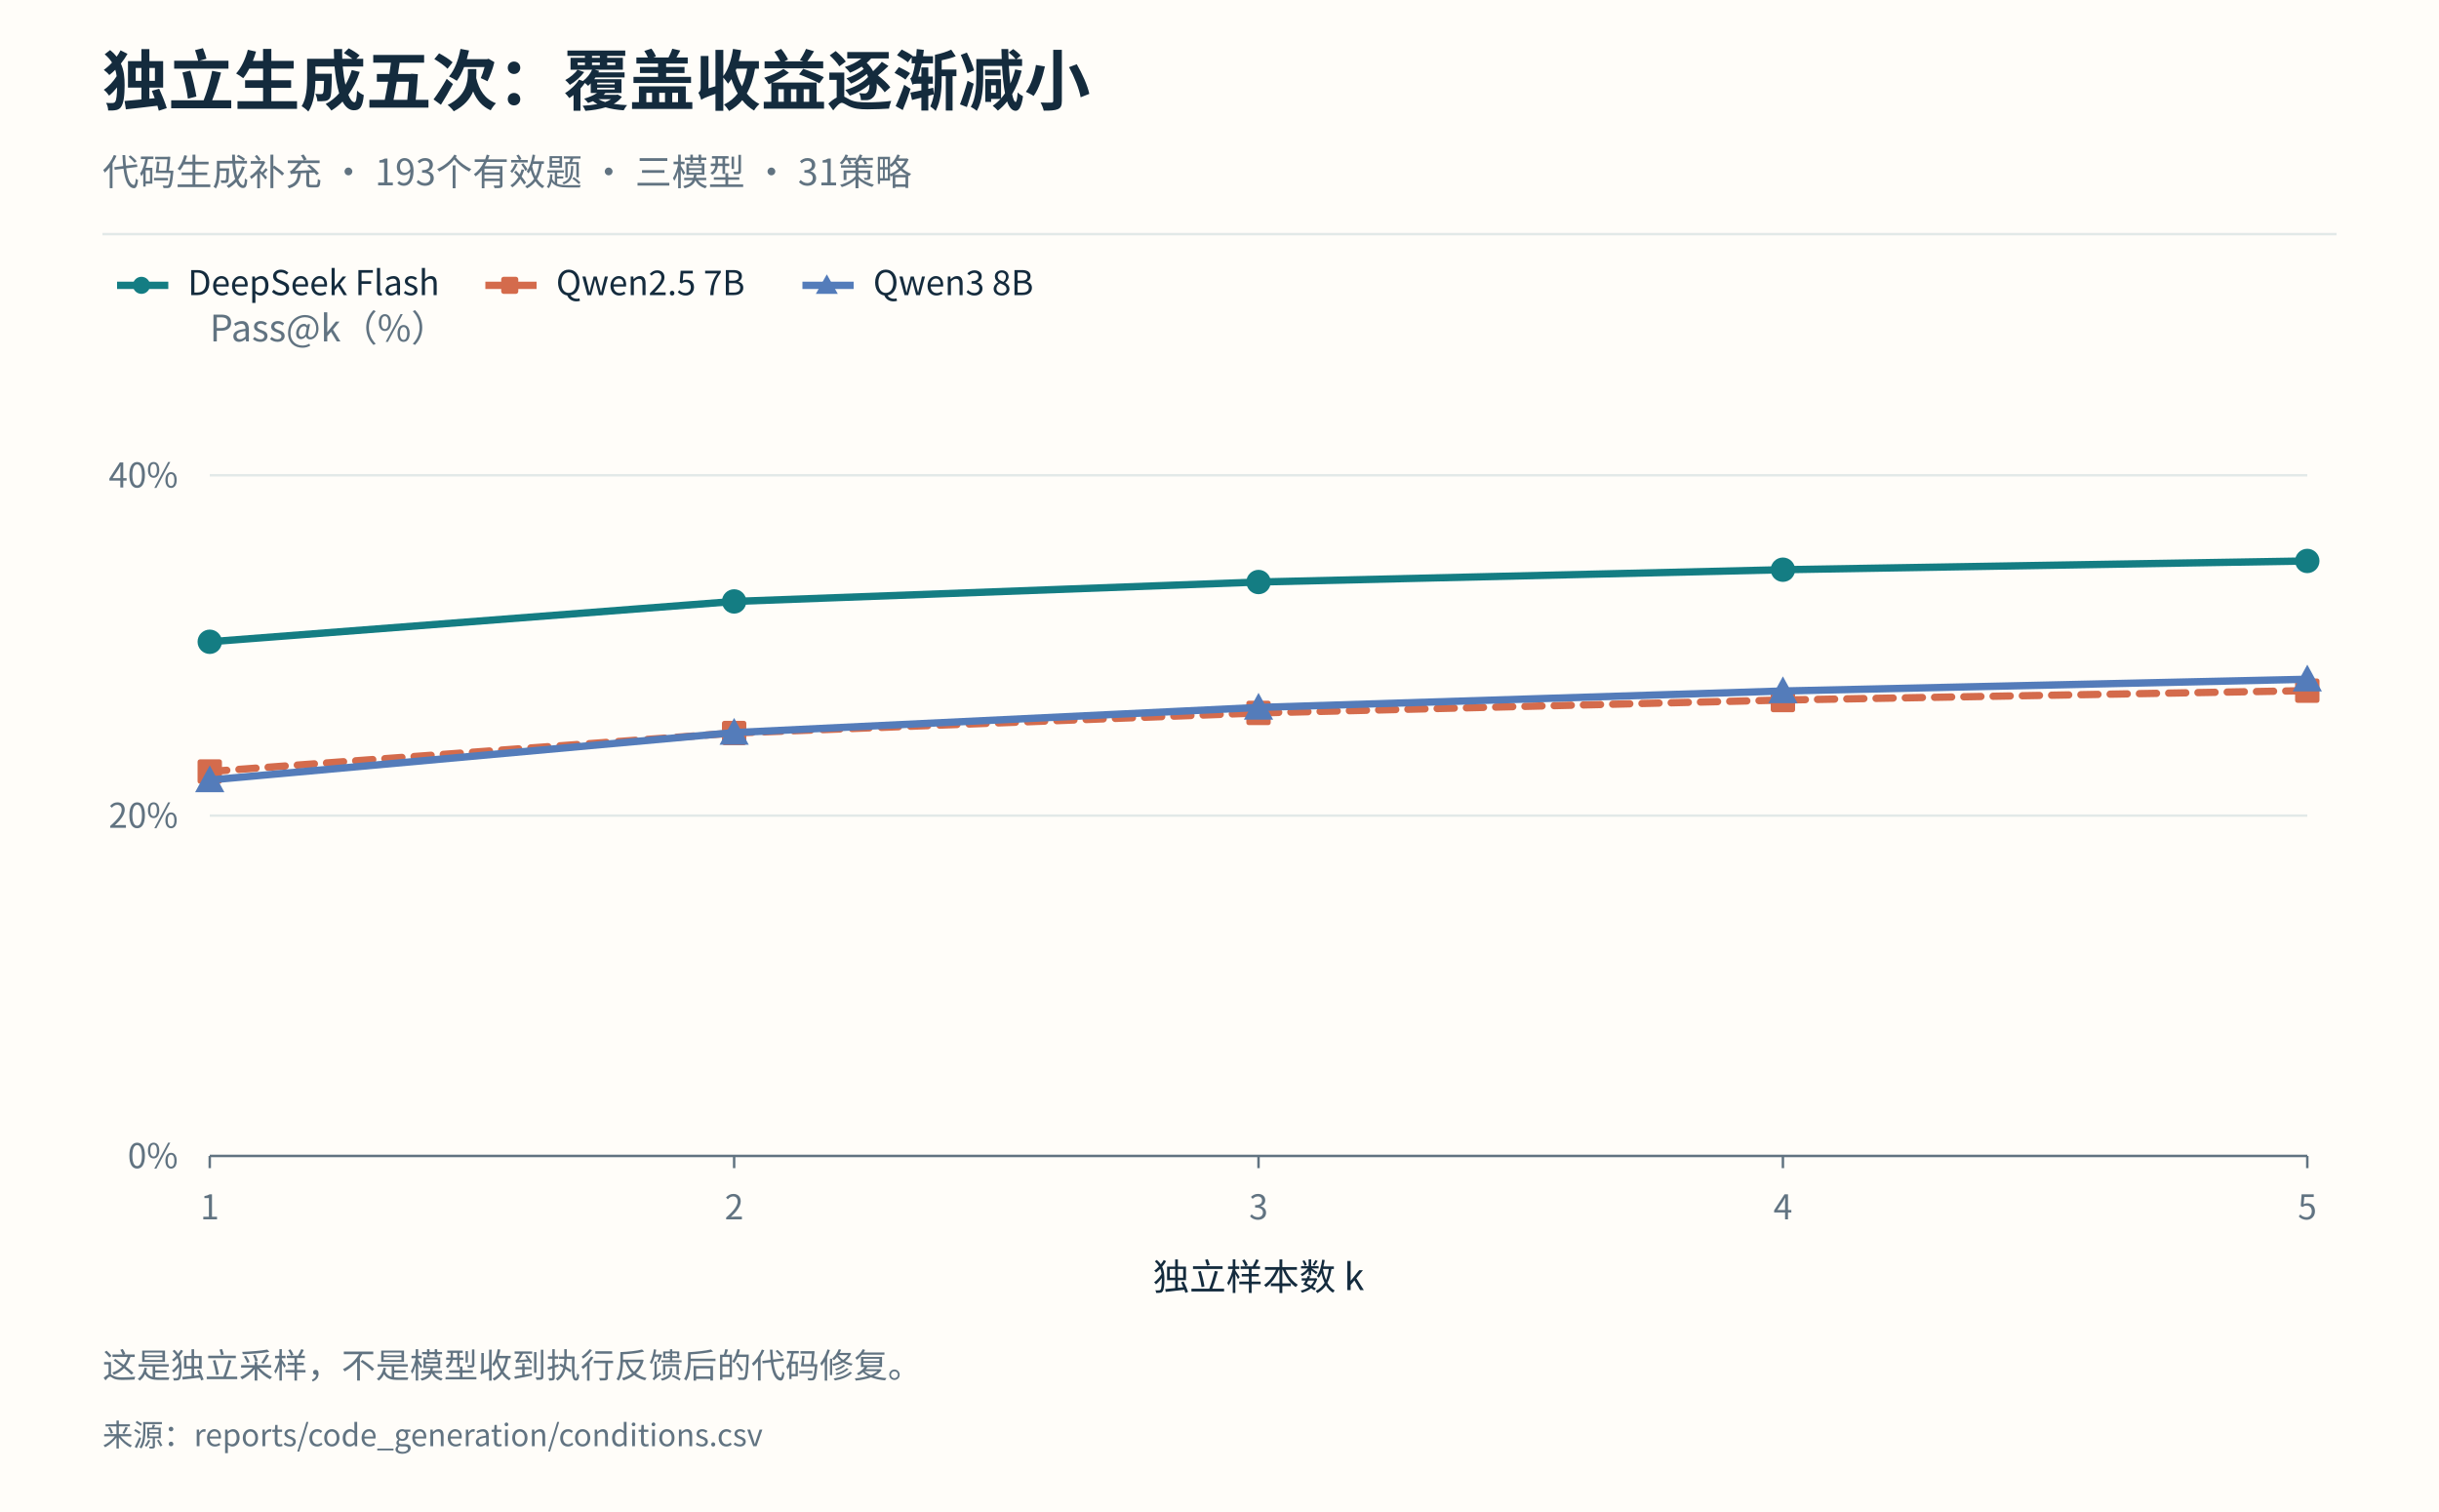
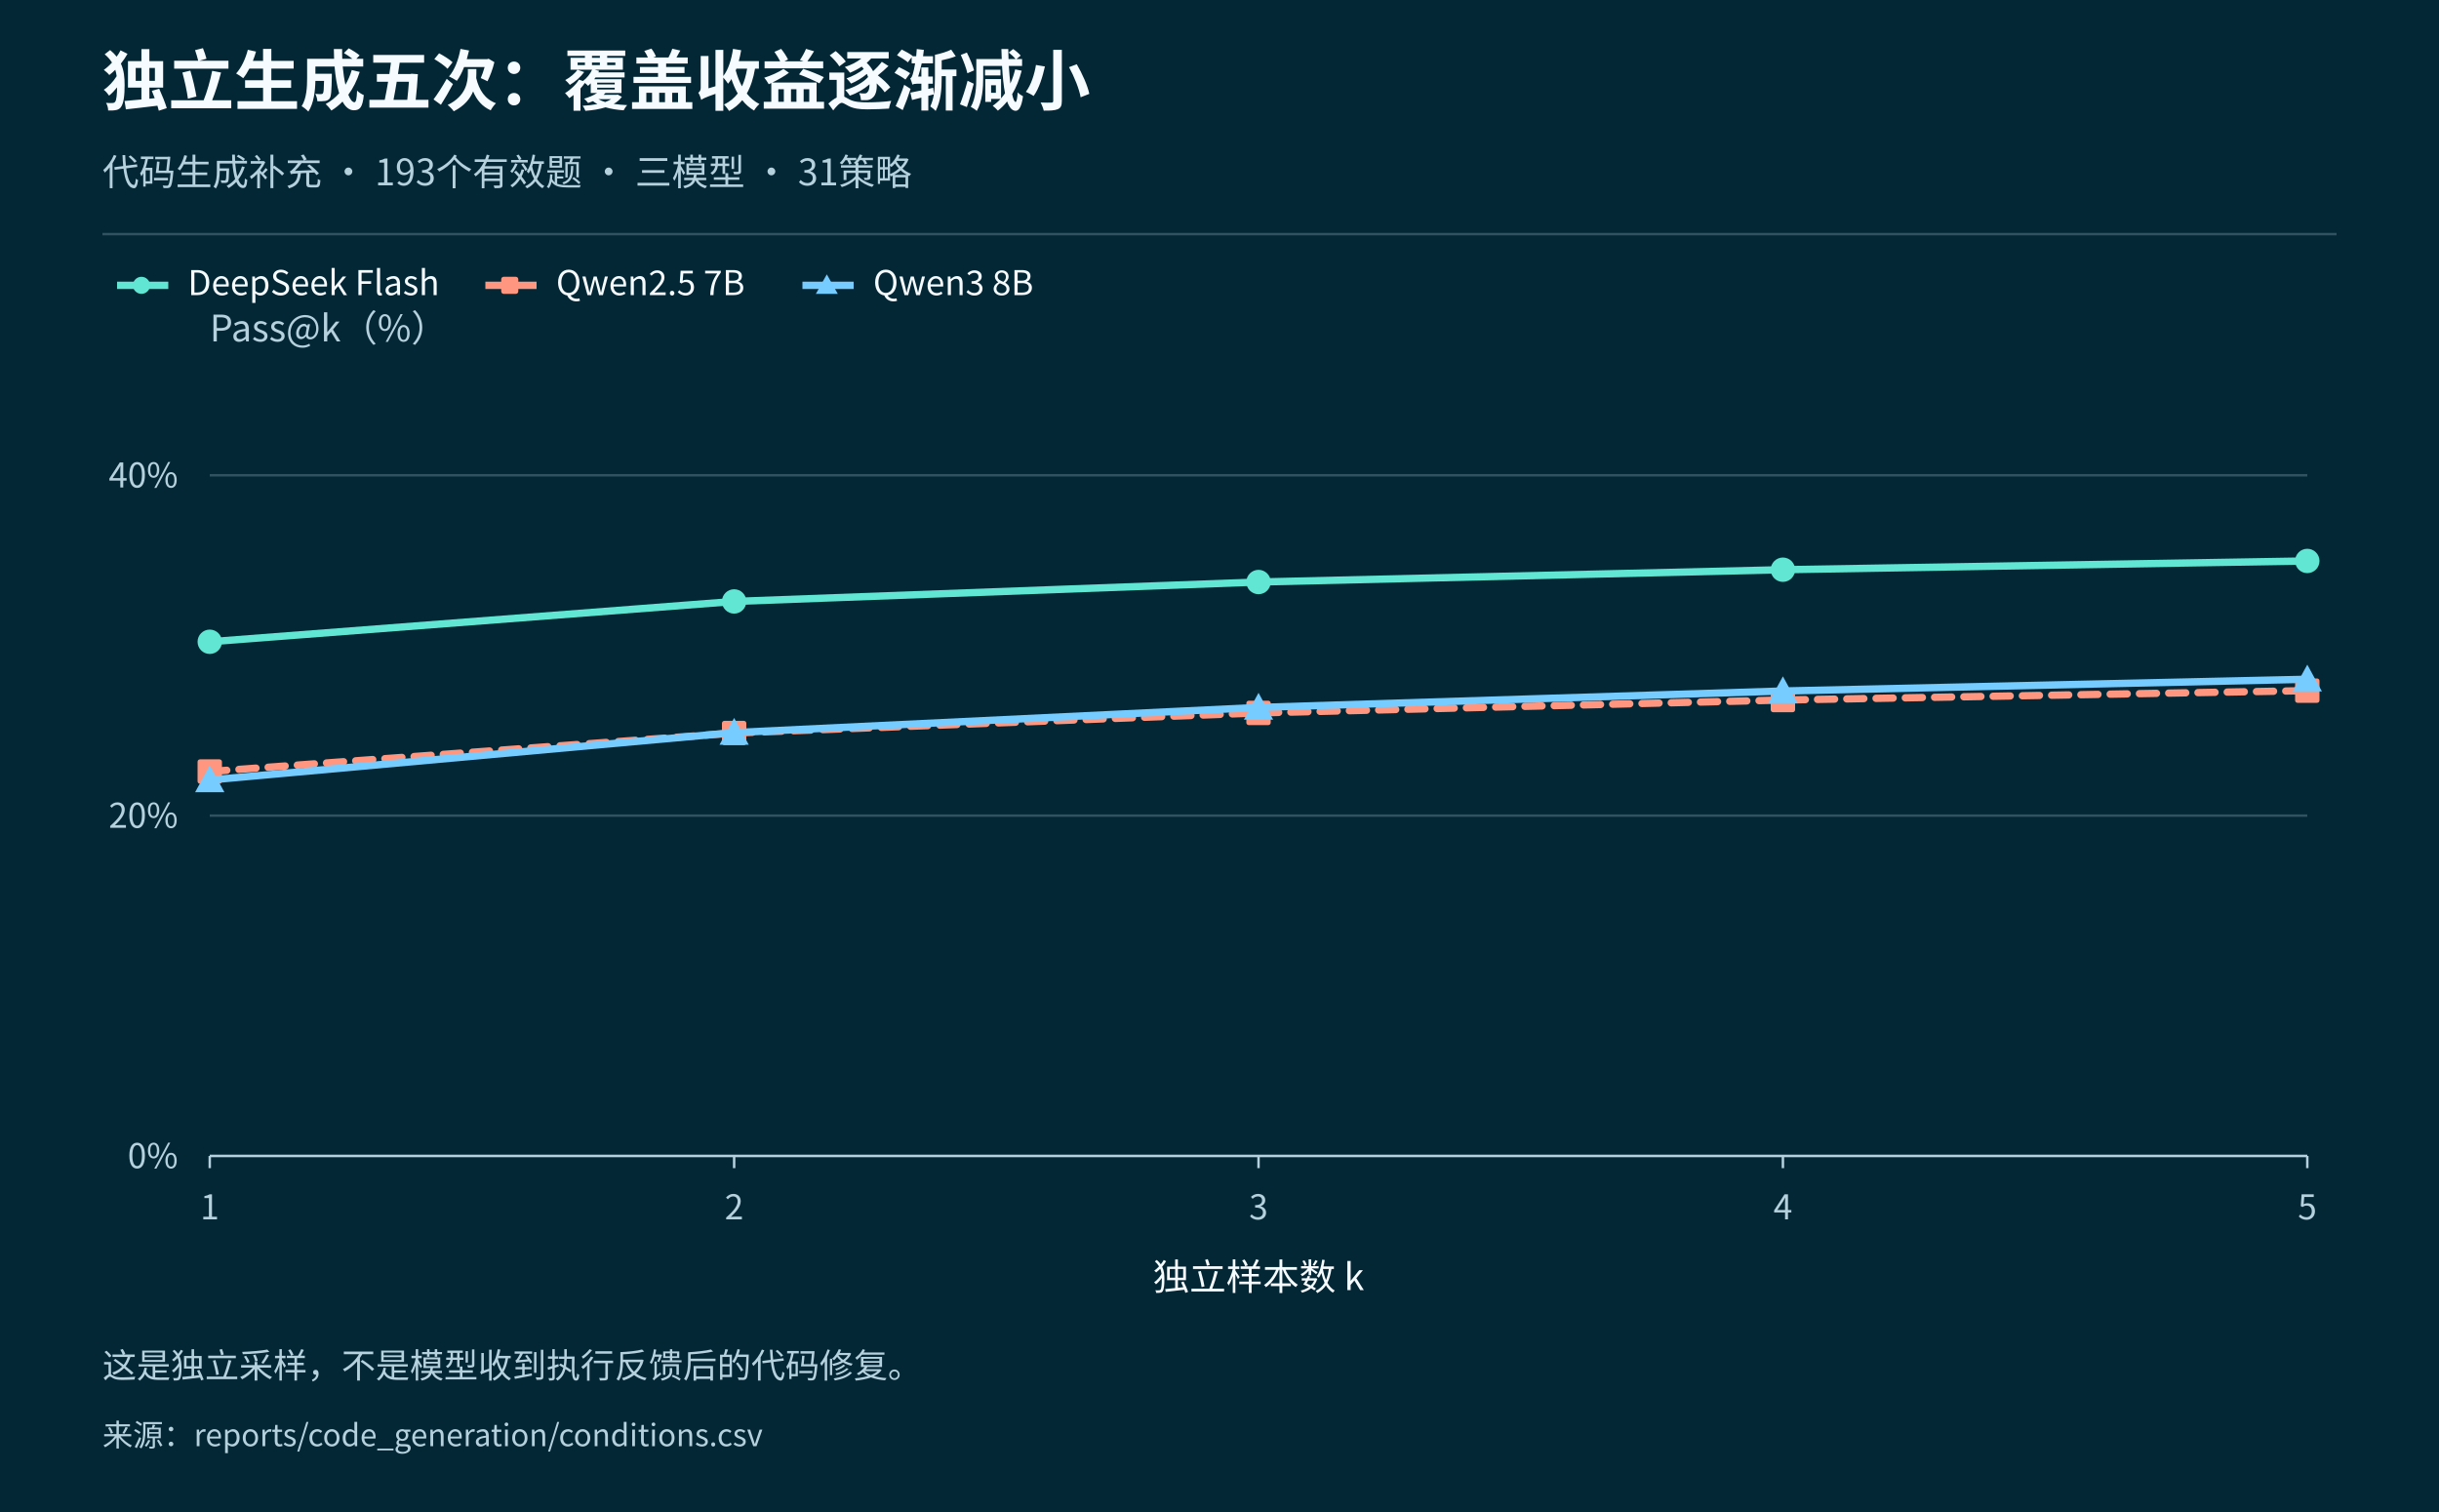
<svg xmlns="http://www.w3.org/2000/svg" width="1000" height="620" viewBox="0 0 1000 620" role="img" aria-labelledby="chart-title chart-desc">
-   <rect width="1000" height="620" fill="#fffdf9" />
+   <rect width="1000" height="620" fill="#042735" />
  <style>text{font-family:"PingFang SC","Microsoft YaHei","Noto Sans CJK SC",sans-serif;font-variant-numeric:tabular-nums}.point{cursor:default}.point:hover{stroke:#142b3d;stroke-width:2.5}</style>
-   <text x="42.00" y="43.00" font-size="27" fill="#142b3d" text-anchor="start" font-weight="650">独立生成五次：覆盖收益逐渐减小</text>
-   <text x="42.00" y="76.00" font-size="15" fill="#617381" text-anchor="start">代码生成补充 · 193个有效题 · 三模型 · 31策略</text>
-   <line x1="42.00" y1="96.00" x2="958.00" y2="96.00" stroke="#e2e9e8" stroke-width="1" />
-   <text x="42.00" y="565.00" font-size="14" fill="#617381" text-anchor="start">这是独立采样，不是模型收到执行反馈后的代码修复。</text>
-   <text x="42.00" y="593.00" font-size="12.5" fill="#617381" text-anchor="start">来源：reports/code_generation/conditions.csv</text>
-   <line x1="48.00" y1="117.00" x2="69.00" y2="117.00" stroke="#147d83" stroke-width="3" />
-   <circle class="point" cx="58.00" cy="117.00" r="3.5" fill="#147d83" />
-   <text x="77.00" y="121.00" font-size="14" fill="#142b3d" text-anchor="start">DeepSeek Flash</text>
-   <line x1="199.00" y1="117.00" x2="220.00" y2="117.00" stroke="#d46b4c" stroke-width="3" />
-   <rect class="point" x="205.50" y="113.50" width="7.0" height="7.0" rx="1" fill="#d46b4c" />
-   <text x="228.00" y="121.00" font-size="14" fill="#142b3d" text-anchor="start">Qwen2.5 7B</text>
-   <line x1="329.00" y1="117.00" x2="350.00" y2="117.00" stroke="#547cba" stroke-width="3" />
-   <path class="point" d="M339.00,112.50 L343.50,120.50 L334.50,120.50 Z" fill="#547cba" />
-   <text x="358.00" y="121.00" font-size="14" fill="#142b3d" text-anchor="start">Qwen3 8B</text>
-   <line x1="86.00" y1="474.00" x2="946.00" y2="474.00" stroke="#e2e9e8" stroke-width="1" />
-   <text x="73.00" y="479.00" font-size="14" fill="#617381" text-anchor="end">0%</text>
-   <line x1="86.00" y1="334.44" x2="946.00" y2="334.44" stroke="#e2e9e8" stroke-width="1" />
-   <text x="73.00" y="339.44" font-size="14" fill="#617381" text-anchor="end">20%</text>
-   <line x1="86.00" y1="194.89" x2="946.00" y2="194.89" stroke="#e2e9e8" stroke-width="1" />
-   <text x="73.00" y="199.89" font-size="14" fill="#617381" text-anchor="end">40%</text>
-   <line x1="86.00" y1="474.00" x2="86.00" y2="479.00" stroke="#617381" stroke-width="1" />
-   <text x="86.00" y="500.00" font-size="14" fill="#617381" text-anchor="middle">1</text>
-   <line x1="301.00" y1="474.00" x2="301.00" y2="479.00" stroke="#617381" stroke-width="1" />
-   <text x="301.00" y="500.00" font-size="14" fill="#617381" text-anchor="middle">2</text>
-   <line x1="516.00" y1="474.00" x2="516.00" y2="479.00" stroke="#617381" stroke-width="1" />
-   <text x="516.00" y="500.00" font-size="14" fill="#617381" text-anchor="middle">3</text>
-   <line x1="731.00" y1="474.00" x2="731.00" y2="479.00" stroke="#617381" stroke-width="1" />
-   <text x="731.00" y="500.00" font-size="14" fill="#617381" text-anchor="middle">4</text>
-   <line x1="946.00" y1="474.00" x2="946.00" y2="479.00" stroke="#617381" stroke-width="1" />
-   <text x="946.00" y="500.00" font-size="14" fill="#617381" text-anchor="middle">5</text>
-   <line x1="86.00" y1="474.00" x2="946.00" y2="474.00" stroke="#617381" stroke-width="1" />
-   <text x="516.00" y="529.00" font-size="15" fill="#142b3d" text-anchor="middle">独立样本数 k</text>
-   <text x="86.00" y="140.00" font-size="15" fill="#617381" text-anchor="start">Pass@k（%）</text>
-   <path d="M86.00,263.16 L301.00,246.62 L516.00,238.66 L731.00,233.61 L946.00,230.02" fill="none" stroke="#147d83" stroke-width="3" stroke-linecap="round" stroke-linejoin="round" />
-   <circle class="point" cx="86.00" cy="263.16" r="5" fill="#147d83" />
-   <circle class="point" cx="301.00" cy="246.62" r="5" fill="#147d83" />
-   <circle class="point" cx="516.00" cy="238.66" r="5" fill="#147d83" />
-   <circle class="point" cx="731.00" cy="233.61" r="5" fill="#147d83" />
-   <circle class="point" cx="946.00" cy="230.02" r="5" fill="#147d83" />
-   <path d="M86.00,316.37 L301.00,300.58 L516.00,292.33 L731.00,287.05 L946.00,283.20" fill="none" stroke="#d46b4c" stroke-width="3" stroke-linecap="round" stroke-linejoin="round" stroke-dasharray="7 5" />
-   <rect class="point" x="81.00" y="311.37" width="10" height="10" rx="1" fill="#d46b4c" />
-   <rect class="point" x="296.00" y="295.58" width="10" height="10" rx="1" fill="#d46b4c" />
-   <rect class="point" x="511.00" y="287.33" width="10" height="10" rx="1" fill="#d46b4c" />
-   <rect class="point" x="726.00" y="282.05" width="10" height="10" rx="1" fill="#d46b4c" />
-   <rect class="point" x="941.00" y="278.20" width="10" height="10" rx="1" fill="#d46b4c" />
-   <path d="M86.00,319.84 L301.00,300.39 L516.00,290.09 L731.00,283.34 L946.00,278.53" fill="none" stroke="#547cba" stroke-width="3" stroke-linecap="round" stroke-linejoin="round" />
-   <path class="point" d="M86.00,313.84 L92.00,324.84 L80.00,324.84 Z" fill="#547cba" />
-   <path class="point" d="M301.00,294.39 L307.00,305.39 L295.00,305.39 Z" fill="#547cba" />
-   <path class="point" d="M516.00,284.09 L522.00,295.09 L510.00,295.09 Z" fill="#547cba" />
-   <path class="point" d="M731.00,277.34 L737.00,288.34 L725.00,288.34 Z" fill="#547cba" />
-   <path class="point" d="M946.00,272.53 L952.00,283.53 L940.00,283.53 Z" fill="#547cba" />
+   <text x="42.00" y="43.00" font-size="27" fill="#f5fbff" text-anchor="start" font-weight="650">独立生成五次：覆盖收益逐渐减小</text>
+   <text x="42.00" y="76.00" font-size="15" fill="#b5d1de" text-anchor="start">代码生成补充 · 193个有效题 · 三模型 · 31策略</text>
+   <line x1="42.00" y1="96.00" x2="958.00" y2="96.00" stroke="#315361" stroke-width="1" />
+   <text x="42.00" y="565.00" font-size="14" fill="#b5d1de" text-anchor="start">这是独立采样，不是模型收到执行反馈后的代码修复。</text>
+   <text x="42.00" y="593.00" font-size="12.5" fill="#b5d1de" text-anchor="start">来源：reports/code_generation/conditions.csv</text>
+   <line x1="48.00" y1="117.00" x2="69.00" y2="117.00" stroke="#61e6d3" stroke-width="3" />
+   <circle class="point" cx="58.00" cy="117.00" r="3.5" fill="#61e6d3" />
+   <text x="77.00" y="121.00" font-size="14" fill="#f5fbff" text-anchor="start">DeepSeek Flash</text>
+   <line x1="199.00" y1="117.00" x2="220.00" y2="117.00" stroke="#ff967f" stroke-width="3" />
+   <rect class="point" x="205.50" y="113.50" width="7.0" height="7.0" rx="1" fill="#ff967f" />
+   <text x="228.00" y="121.00" font-size="14" fill="#f5fbff" text-anchor="start">Qwen2.5 7B</text>
+   <line x1="329.00" y1="117.00" x2="350.00" y2="117.00" stroke="#76ccff" stroke-width="3" />
+   <path class="point" d="M339.00,112.50 L343.50,120.50 L334.50,120.50 Z" fill="#76ccff" />
+   <text x="358.00" y="121.00" font-size="14" fill="#f5fbff" text-anchor="start">Qwen3 8B</text>
+   <line x1="86.00" y1="474.00" x2="946.00" y2="474.00" stroke="#315361" stroke-width="1" />
+   <text x="73.00" y="479.00" font-size="14" fill="#b5d1de" text-anchor="end">0%</text>
+   <line x1="86.00" y1="334.44" x2="946.00" y2="334.44" stroke="#315361" stroke-width="1" />
+   <text x="73.00" y="339.44" font-size="14" fill="#b5d1de" text-anchor="end">20%</text>
+   <line x1="86.00" y1="194.89" x2="946.00" y2="194.89" stroke="#315361" stroke-width="1" />
+   <text x="73.00" y="199.89" font-size="14" fill="#b5d1de" text-anchor="end">40%</text>
+   <line x1="86.00" y1="474.00" x2="86.00" y2="479.00" stroke="#b5d1de" stroke-width="1" />
+   <text x="86.00" y="500.00" font-size="14" fill="#b5d1de" text-anchor="middle">1</text>
+   <line x1="301.00" y1="474.00" x2="301.00" y2="479.00" stroke="#b5d1de" stroke-width="1" />
+   <text x="301.00" y="500.00" font-size="14" fill="#b5d1de" text-anchor="middle">2</text>
+   <line x1="516.00" y1="474.00" x2="516.00" y2="479.00" stroke="#b5d1de" stroke-width="1" />
+   <text x="516.00" y="500.00" font-size="14" fill="#b5d1de" text-anchor="middle">3</text>
+   <line x1="731.00" y1="474.00" x2="731.00" y2="479.00" stroke="#b5d1de" stroke-width="1" />
+   <text x="731.00" y="500.00" font-size="14" fill="#b5d1de" text-anchor="middle">4</text>
+   <line x1="946.00" y1="474.00" x2="946.00" y2="479.00" stroke="#b5d1de" stroke-width="1" />
+   <text x="946.00" y="500.00" font-size="14" fill="#b5d1de" text-anchor="middle">5</text>
+   <line x1="86.00" y1="474.00" x2="946.00" y2="474.00" stroke="#b5d1de" stroke-width="1" />
+   <text x="516.00" y="529.00" font-size="15" fill="#f5fbff" text-anchor="middle">独立样本数 k</text>
+   <text x="86.00" y="140.00" font-size="15" fill="#b5d1de" text-anchor="start">Pass@k（%）</text>
+   <path d="M86.00,263.16 L301.00,246.62 L516.00,238.66 L731.00,233.61 L946.00,230.02" fill="none" stroke="#61e6d3" stroke-width="3" stroke-linecap="round" stroke-linejoin="round" />
+   <circle class="point" cx="86.00" cy="263.16" r="5" fill="#61e6d3" />
+   <circle class="point" cx="301.00" cy="246.62" r="5" fill="#61e6d3" />
+   <circle class="point" cx="516.00" cy="238.66" r="5" fill="#61e6d3" />
+   <circle class="point" cx="731.00" cy="233.61" r="5" fill="#61e6d3" />
+   <circle class="point" cx="946.00" cy="230.02" r="5" fill="#61e6d3" />
+   <path d="M86.00,316.37 L301.00,300.58 L516.00,292.33 L731.00,287.05 L946.00,283.20" fill="none" stroke="#ff967f" stroke-width="3" stroke-linecap="round" stroke-linejoin="round" stroke-dasharray="7 5" />
+   <rect class="point" x="81.00" y="311.37" width="10" height="10" rx="1" fill="#ff967f" />
+   <rect class="point" x="296.00" y="295.58" width="10" height="10" rx="1" fill="#ff967f" />
+   <rect class="point" x="511.00" y="287.33" width="10" height="10" rx="1" fill="#ff967f" />
+   <rect class="point" x="726.00" y="282.05" width="10" height="10" rx="1" fill="#ff967f" />
+   <rect class="point" x="941.00" y="278.20" width="10" height="10" rx="1" fill="#ff967f" />
+   <path d="M86.00,319.84 L301.00,300.39 L516.00,290.09 L731.00,283.34 L946.00,278.53" fill="none" stroke="#76ccff" stroke-width="3" stroke-linecap="round" stroke-linejoin="round" />
+   <path class="point" d="M86.00,313.84 L92.00,324.84 L80.00,324.84 Z" fill="#76ccff" />
+   <path class="point" d="M301.00,294.39 L307.00,305.39 L295.00,305.39 Z" fill="#76ccff" />
+   <path class="point" d="M516.00,284.09 L522.00,295.09 L510.00,295.09 Z" fill="#76ccff" />
+   <path class="point" d="M731.00,277.34 L737.00,288.34 L725.00,288.34 Z" fill="#76ccff" />
+   <path class="point" d="M946.00,272.53 L952.00,283.53 L940.00,283.53 Z" fill="#76ccff" />
</svg>
